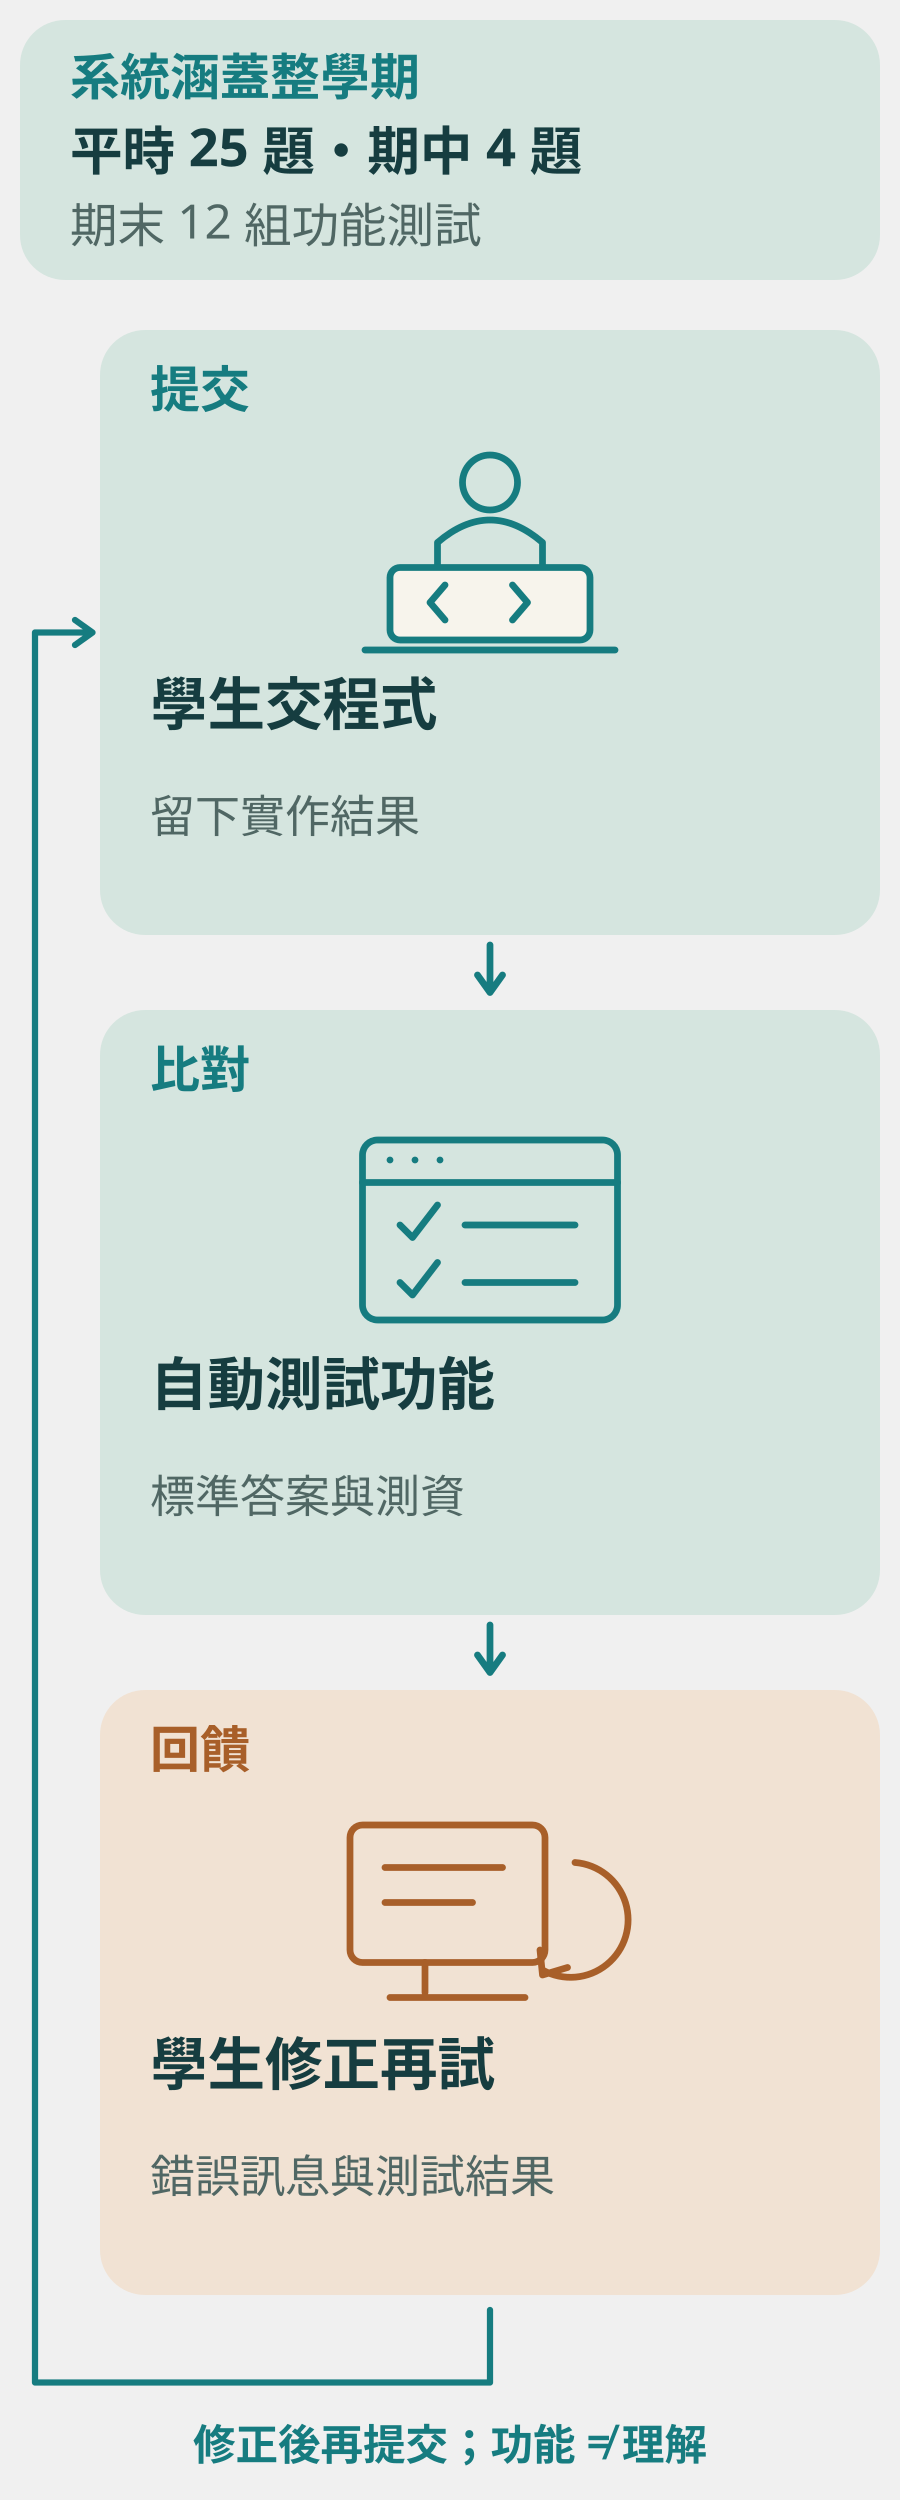
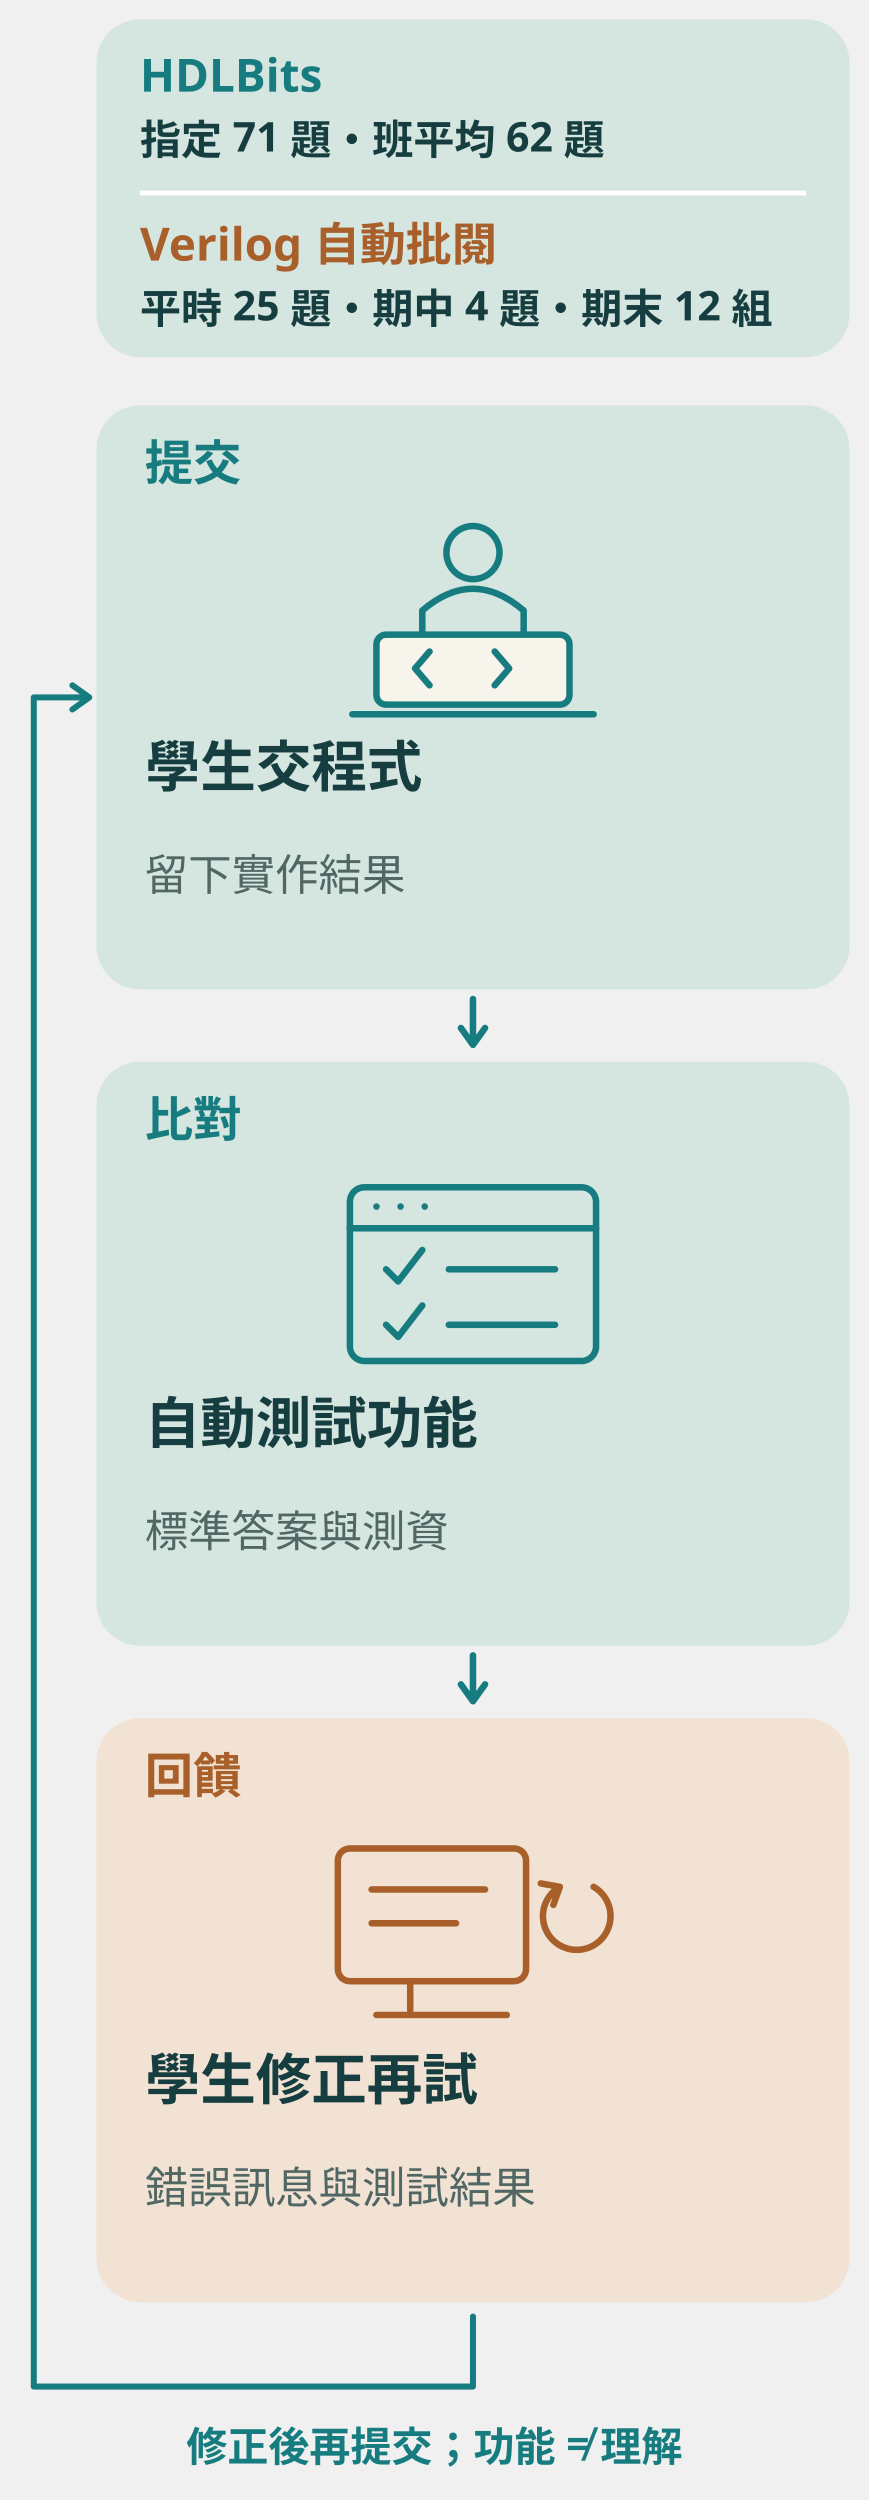
- <svg xmlns="http://www.w3.org/2000/svg" width="360" height="1000" viewBox="0 0 360 1000" role="img" aria-labelledby="title desc">
+ <svg xmlns="http://www.w3.org/2000/svg" width="360" height="1036" viewBox="0 0 360 1036" role="img" aria-labelledby="title desc">
  <defs>
    <marker id="arrow" viewBox="0 0 10 10" refX="9" refY="5" markerWidth="5" markerHeight="5" orient="auto">
      <path d="M1 1 L9 5 L1 9" fill="none" stroke="#167C80" stroke-width="1.6" />
    </marker>
  </defs>
  <g font-family="Noto Sans TC, PingFang TC, Microsoft JhengHei, sans-serif">
-     <rect x="8" y="8" width="344" height="104" rx="18" fill="#D5E5DF" />
-     <text x="28" y="38" font-size="20" fill="#167C80" font-weight="800" text-anchor="start">系統涵蓋整學期</text>
-     <text x="28" y="68" font-size="21" fill="#163D40" font-weight="800" text-anchor="start">平時 25 題・期中 4 題</text>
-     <text x="28" y="97" font-size="19" fill="#506764" font-weight="500" text-anchor="start">期末 12 組功能測試</text>
-     <rect x="40" y="132" width="312" height="242" rx="18" fill="#D5E5DF" />
-     <text x="60" y="163" font-size="20" fill="#167C80" font-weight="800" text-anchor="start">提交</text>
-     <g transform="translate(136.0 179) scale(1)" fill="none" stroke="#167C80" stroke-width="2.7" stroke-linecap="round" stroke-linejoin="round">
+     <rect x="40" y="8" width="312" height="140" rx="18" fill="#D5E5DF" />
+     <text x="58" y="38" font-size="19" fill="#167C80" font-weight="800" text-anchor="start">HDLBits</text>
+     <text x="58" y="64" font-size="17" fill="#163D40" font-weight="600" text-anchor="start">指定 71 題・班平均 62 題</text>
+     <line x1="58" y1="80" x2="334" y2="80" stroke="#FFFFFF" stroke-width="2" />
+     <text x="58" y="108" font-size="19" fill="#A85F29" font-weight="800" text-anchor="start">Verilog 自動批閱</text>
+     <text x="58" y="134" font-size="17" fill="#163D40" font-weight="600" text-anchor="start">平時 25 題・期中 4 題・期末 12 組</text>
+     <rect x="40" y="168" width="312" height="242" rx="18" fill="#D5E5DF" />
+     <text x="60" y="199" font-size="20" fill="#167C80" font-weight="800" text-anchor="start">提交</text>
+     <g transform="translate(136.0 215) scale(1)" fill="none" stroke="#167C80" stroke-width="2.7" stroke-linecap="round" stroke-linejoin="round">
      <circle cx="60" cy="14" r="11" />
      <path d="M39 54 V38 q21-18 42 0 v16" />
      <rect x="20" y="48" width="80" height="29" rx="4" fill="#F7F4EC" />
      <path d="M10 81 h100 M42 55 l-6 7 6 7 M69 55 l6 7-6 7" />
    </g>
-     <text x="60" y="290" font-size="23" fill="#163D40" font-weight="800" text-anchor="start">學生交程式</text>
-     <text x="60" y="333" font-size="18" fill="#506764" font-weight="500" text-anchor="start">留下實作結果</text>
-     <path d="M196 378 V397 m-5-7 l5 7 5-7" fill="none" stroke="#167C80" stroke-width="2.7" stroke-linecap="round" stroke-linejoin="round" />
-     <rect x="40" y="404" width="312" height="242" rx="18" fill="#D5E5DF" />
-     <text x="60" y="435" font-size="20" fill="#167C80" font-weight="800" text-anchor="start">比對</text>
-     <g transform="translate(136.0 451) scale(1)" fill="none" stroke="#167C80" stroke-width="2.7" stroke-linecap="round" stroke-linejoin="round">
+     <text x="60" y="326" font-size="23" fill="#163D40" font-weight="800" text-anchor="start">學生交程式</text>
+     <text x="60" y="369" font-size="18" fill="#506764" font-weight="500" text-anchor="start">留下實作結果</text>
+     <path d="M196 414 V433 m-5-7 l5 7 5-7" fill="none" stroke="#167C80" stroke-width="2.7" stroke-linecap="round" stroke-linejoin="round" />
+     <rect x="40" y="440" width="312" height="242" rx="18" fill="#D5E5DF" />
+     <text x="60" y="471" font-size="20" fill="#167C80" font-weight="800" text-anchor="start">比對</text>
+     <g transform="translate(136.0 487) scale(1)" fill="none" stroke="#167C80" stroke-width="2.7" stroke-linecap="round" stroke-linejoin="round">
      <rect x="9" y="5" width="102" height="72" rx="6" />
      <path d="M9 22 h102 M20 13 h0 M30 13 h0 M40 13 h0 M24 39 l5 5 10-13 M50 39 h44 M24 62 l5 5 10-13 M50 62 h44" />
    </g>
-     <text x="60" y="562" font-size="23" fill="#163D40" font-weight="800" text-anchor="start">自動測試功能</text>
-     <text x="60" y="605" font-size="18" fill="#506764" font-weight="500" text-anchor="start">標準答案與測資</text>
-     <path d="M196 650 V669 m-5-7 l5 7 5-7" fill="none" stroke="#167C80" stroke-width="2.7" stroke-linecap="round" stroke-linejoin="round" />
-     <rect x="40" y="676" width="312" height="242" rx="18" fill="#F1E2D3" />
-     <text x="60" y="707" font-size="20" fill="#A85F29" font-weight="800" text-anchor="start">回饋</text>
-     <g transform="translate(136.0 723) scale(1)" fill="none" stroke="#A85F29" stroke-width="2.7" stroke-linecap="round" stroke-linejoin="round">
+     <text x="60" y="598" font-size="23" fill="#163D40" font-weight="800" text-anchor="start">自動測試功能</text>
+     <text x="60" y="641" font-size="18" fill="#506764" font-weight="500" text-anchor="start">標準答案與測資</text>
+     <path d="M196 686 V705 m-5-7 l5 7 5-7" fill="none" stroke="#167C80" stroke-width="2.7" stroke-linecap="round" stroke-linejoin="round" />
+     <rect x="40" y="712" width="312" height="242" rx="18" fill="#F1E2D3" />
+     <text x="60" y="743" font-size="20" fill="#A85F29" font-weight="800" text-anchor="start">回饋</text>
+     <g transform="translate(136.0 759) scale(1)" fill="none" stroke="#A85F29" stroke-width="2.7" stroke-linecap="round" stroke-linejoin="round">
      <rect x="4" y="7" width="78" height="55" rx="5" />
-       <path d="M18 24 h47 M18 38 h35 M34 62 v12 M20 76 h54 M94 22 a23 23 0 1 1-13 43 M80 57 l1 10 10-3" />
+       <path d="M18 24 h47 M18 38 h35 M34 62 v12 M20 76 h54 M110 22.9 A14 14 0 1 1 96 22.9 M88.1 21.5 L96 22.9 L93.3 30.4" />
    </g>
-     <text x="60" y="834" font-size="23" fill="#163D40" font-weight="800" text-anchor="start">學生修正再試</text>
-     <text x="60" y="877" font-size="18" fill="#506764" font-weight="500" text-anchor="start">錯誤訊息與測試結果</text>
-     <path d="M196 924 V953 H14 V253.0 H37 m-7-5 l7 5-7 5" fill="none" stroke="#167C80" stroke-width="2.5" stroke-linecap="round" stroke-linejoin="round" />
-     <text x="180" y="984" font-size="17" fill="#167C80" font-weight="700" text-anchor="middle">修正後再提交；功能 ≠ 理解</text>
+     <text x="60" y="870" font-size="23" fill="#163D40" font-weight="800" text-anchor="start">學生修正再試</text>
+     <text x="60" y="913" font-size="18" fill="#506764" font-weight="500" text-anchor="start">錯誤訊息與測試結果</text>
+     <path d="M196 960 V989 H14 V289.0 H37 m-7-5 l7 5-7 5" fill="none" stroke="#167C80" stroke-width="2.5" stroke-linecap="round" stroke-linejoin="round" />
+     <text x="180" y="1020" font-size="17" fill="#167C80" font-weight="700" text-anchor="middle">修正後再提交；功能 ≠ 理解</text>
  </g>
</svg>
